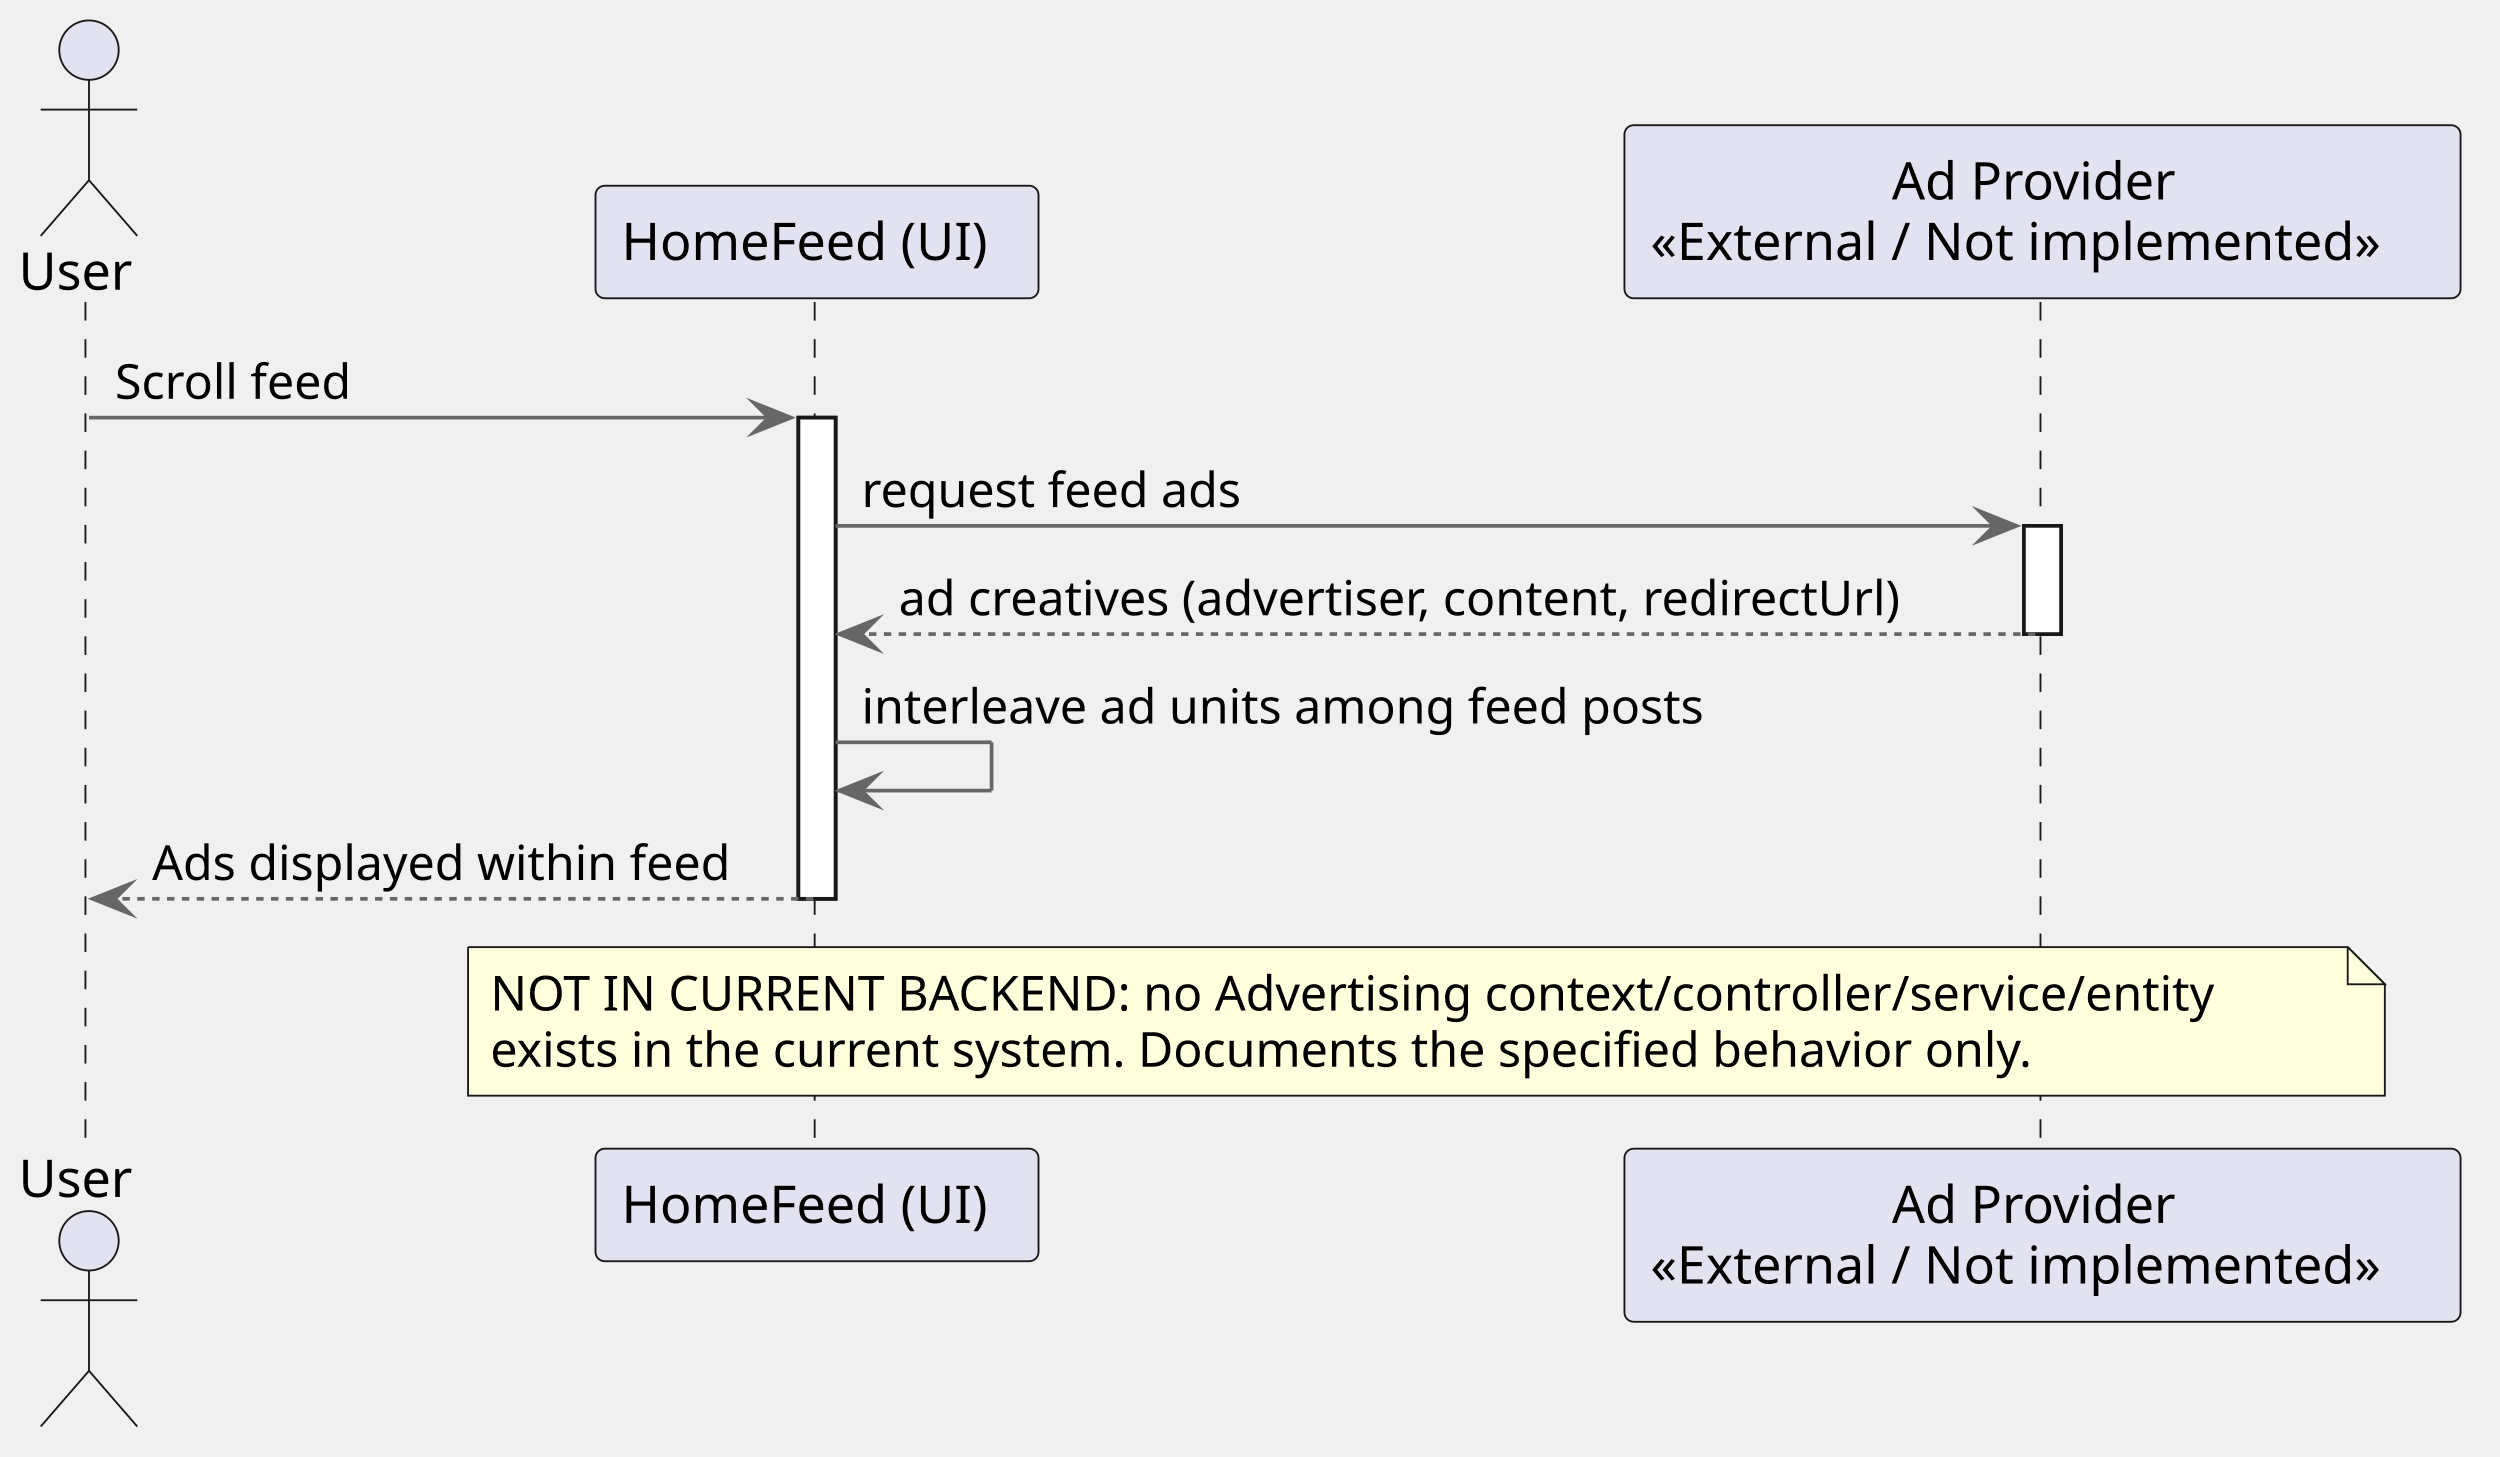
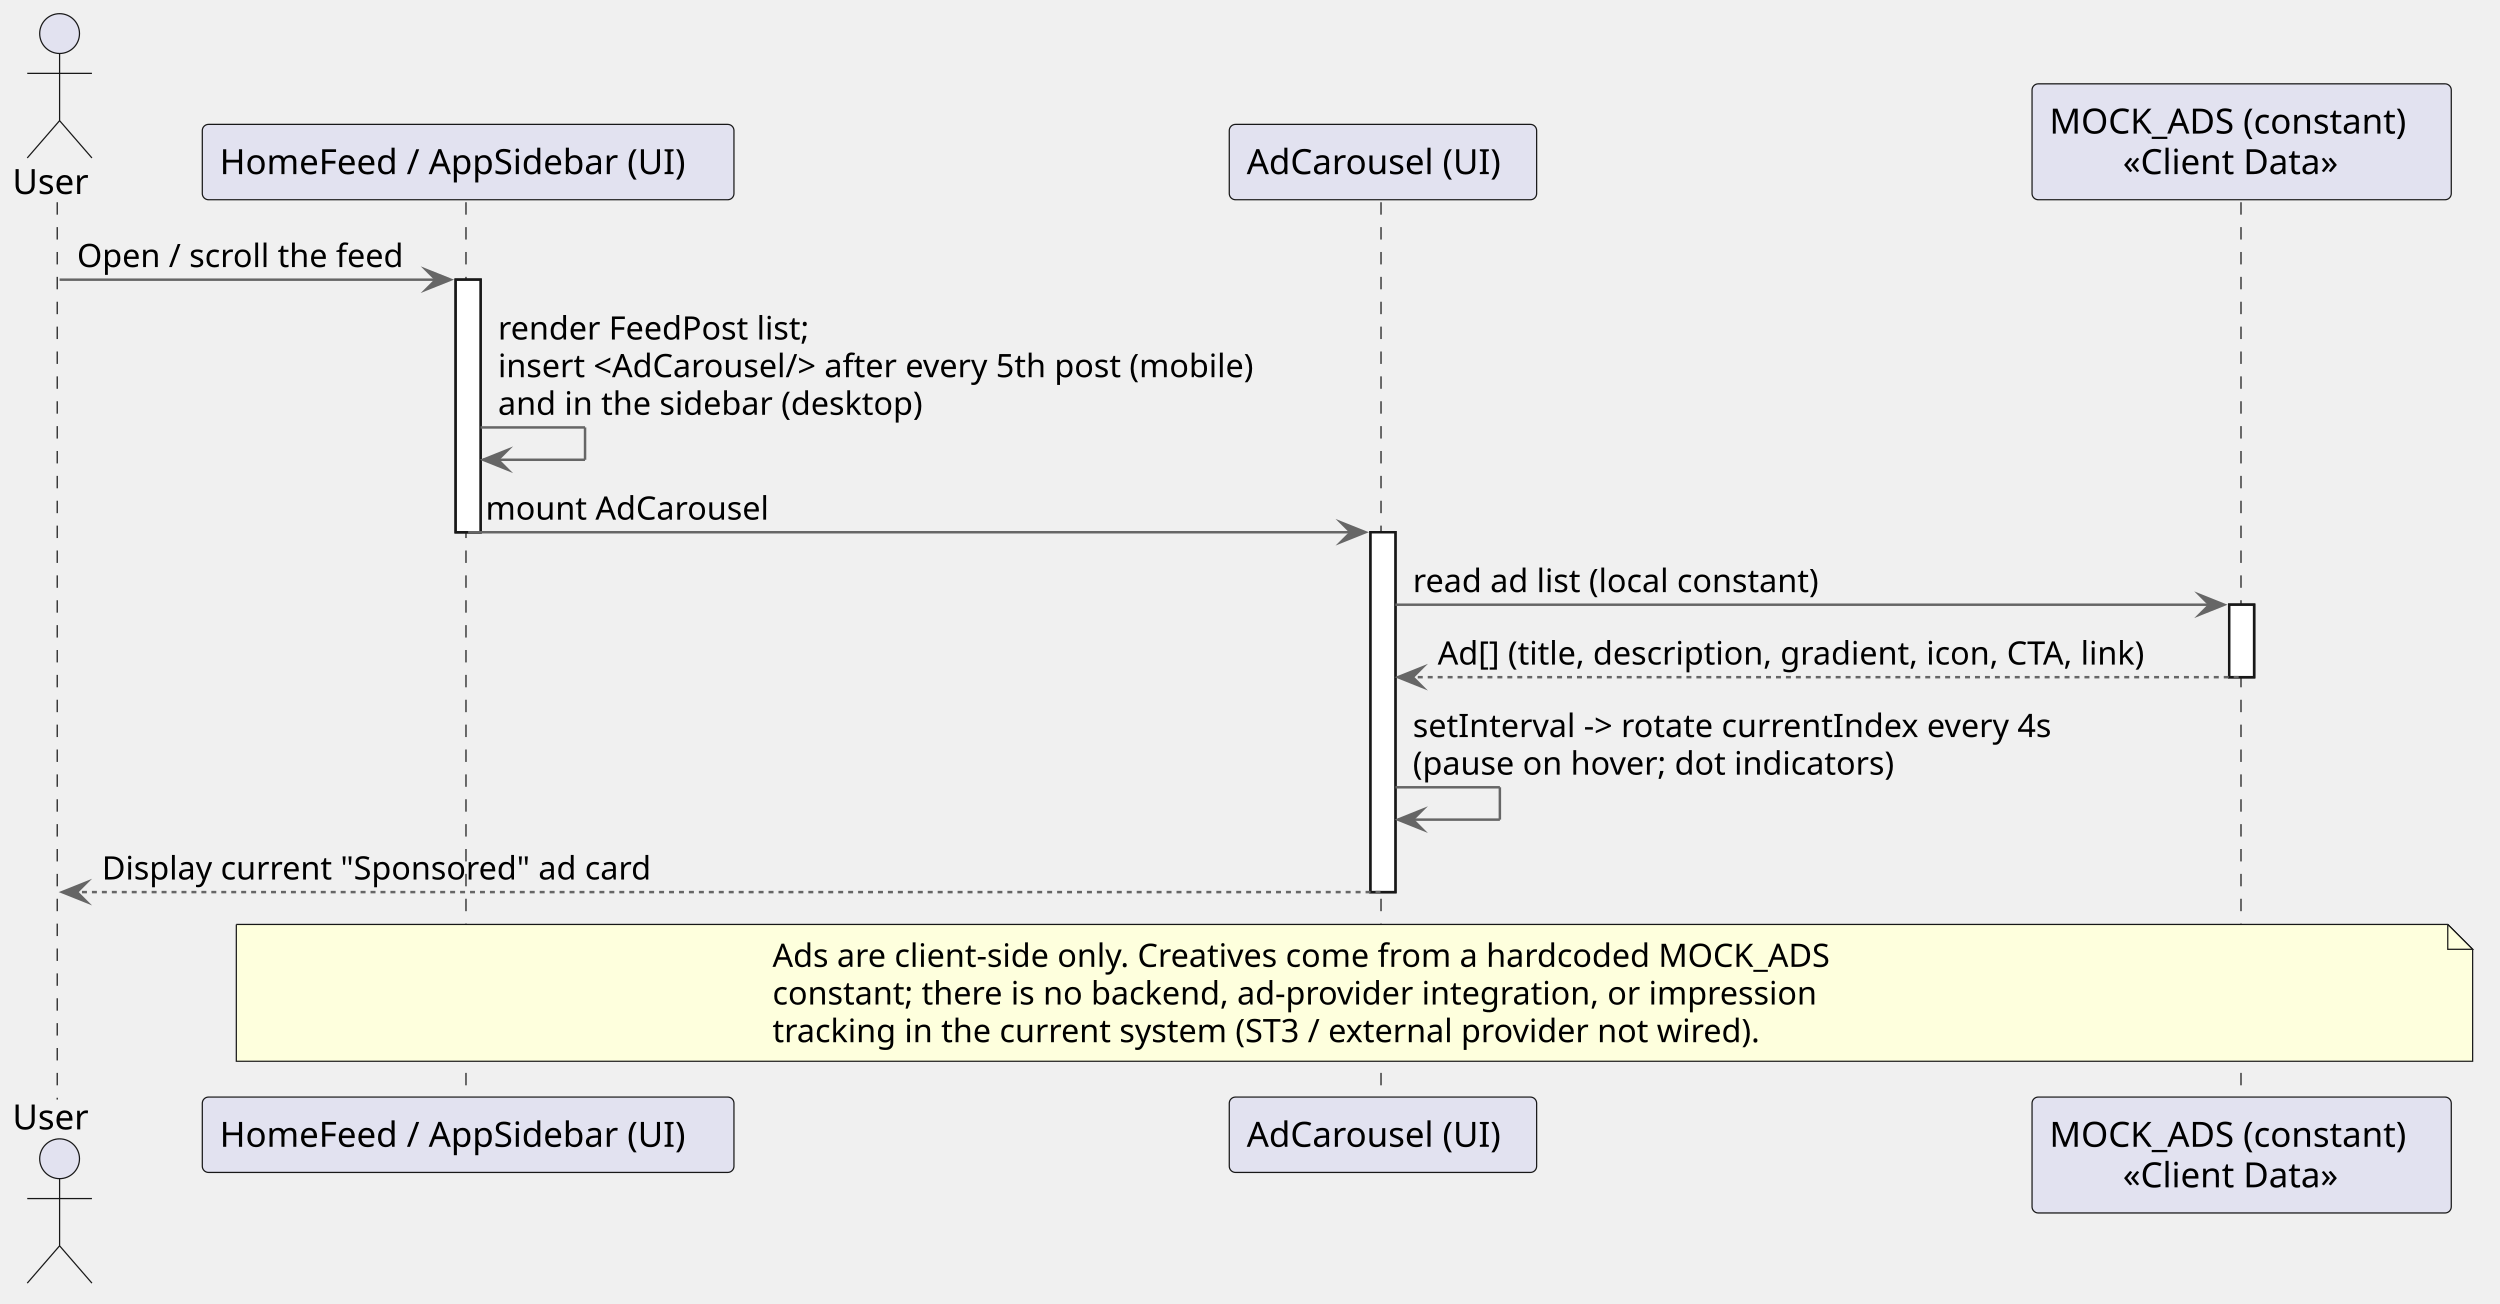
- <svg xmlns="http://www.w3.org/2000/svg" contentStyleType="text/css" data-diagram-type="SEQUENCE" height="392px" preserveAspectRatio="none" style="width:673px;height:392px;background:#FFFFFF;" version="1.1" viewBox="0 0 673 392" width="673px" zoomAndPan="magnify">
+ <svg xmlns="http://www.w3.org/2000/svg" contentStyleType="text/css" data-diagram-type="SEQUENCE" height="524px" preserveAspectRatio="none" style="width:1005px;height:524px;background:#FFFFFF;" version="1.1" viewBox="0 0 1005 524" width="1005px" zoomAndPan="magnify">
  <defs />
  <g>
    <g>
-       <rect fill="#FFFFFF" height="129.531" style="stroke:#181818;stroke-width:1;" width="10" x="214.936" y="112.43" />
+       <rect fill="#FFFFFF" height="101.531" style="stroke:#181818;stroke-width:1;" width="10" x="183.188" y="112.43" />
    </g>
    <g>
-       <rect fill="#FFFFFF" height="29.133" style="stroke:#181818;stroke-width:1;" width="10" x="544.839" y="141.562" />
+       <rect fill="#FFFFFF" height="144.664" style="stroke:#181818;stroke-width:1;" width="10" x="550.947" y="213.961" />
+     </g>
+     <g>
+       <rect fill="#FFFFFF" height="29.133" style="stroke:#181818;stroke-width:1;" width="10" x="896.148" y="243.094" />
    </g>
    <g class="participant-lifeline" data-entity-uid="part1" data-qualified-name="user" data-source-line="7" id="part1-lifeline">
      <g>
-         <rect fill="#000000" fill-opacity="0" height="228.93" width="8" x="19.955" y="81.297" />
-         <line style="stroke:#181818;stroke-width:0.5;stroke-dasharray:5,5;" x1="23" x2="23" y1="81.297" y2="310.227" />
+         <rect fill="#000000" fill-opacity="0" height="360.727" width="8" x="19.955" y="81.297" />
+         <line style="stroke:#181818;stroke-width:0.5;stroke-dasharray:5,5;" x1="23" x2="23" y1="81.297" y2="442.023" />
      </g>
    </g>
    <g class="participant-lifeline" data-entity-uid="part2" data-qualified-name="ui" data-source-line="8" id="part2-lifeline">
      <g>
-         <rect fill="#000000" fill-opacity="0" height="228.93" width="8" x="215.936" y="81.297" />
-         <line style="stroke:#181818;stroke-width:0.5;stroke-dasharray:5,5;" x1="219.307" x2="219.307" y1="81.297" y2="310.227" />
+         <rect fill="#000000" fill-opacity="0" height="360.727" width="8" x="184.188" y="81.297" />
+         <line style="stroke:#181818;stroke-width:0.5;stroke-dasharray:5,5;" x1="187.325" x2="187.325" y1="81.297" y2="442.023" />
      </g>
    </g>
-     <g class="participant-lifeline" data-entity-uid="part3" data-qualified-name="ads" data-source-line="9" id="part3-lifeline">
+     <g class="participant-lifeline" data-entity-uid="part3" data-qualified-name="ad" data-source-line="9" id="part3-lifeline">
      <g>
-         <rect fill="#000000" fill-opacity="0" height="228.93" width="8" x="545.839" y="81.297" />
-         <line style="stroke:#181818;stroke-width:0.5;stroke-dasharray:5,5;" x1="549.295" x2="549.295" y1="81.297" y2="310.227" />
+         <rect fill="#000000" fill-opacity="0" height="360.727" width="8" x="551.947" y="81.297" />
+         <line style="stroke:#181818;stroke-width:0.5;stroke-dasharray:5,5;" x1="555.168" x2="555.168" y1="81.297" y2="442.023" />
+       </g>
+     </g>
+     <g class="participant-lifeline" data-entity-uid="part4" data-qualified-name="ads" data-source-line="10" id="part4-lifeline">
+       <g>
+         <rect fill="#000000" fill-opacity="0" height="360.727" width="8" x="897.148" y="81.297" />
+         <line style="stroke:#181818;stroke-width:0.5;stroke-dasharray:5,5;" x1="900.881" x2="900.881" y1="81.297" y2="442.023" />
      </g>
    </g>
    <g class="participant participant-head" data-entity-uid="part1" data-qualified-name="user" data-source-line="7" id="part1-head">
      <text fill="#000000" font-family="sans-serif" font-size="14" lengthAdjust="spacing" textLength="31.91" x="5" y="77.995">User</text>
      <ellipse cx="23.955" cy="13.5" fill="#E2E2F0" rx="8" ry="8" style="stroke:#181818;stroke-width:0.5;" />
      <path d="M23.955,21.5 L23.955,48.5 M10.955,29.5 L36.955,29.5 M23.955,48.5 L10.955,63.5 M23.955,48.5 L36.955,63.5" fill="none" style="stroke:#181818;stroke-width:0.5;" />
    </g>
    <g class="participant participant-tail" data-entity-uid="part1" data-qualified-name="user" data-source-line="7" id="part1-tail">
-       <text fill="#000000" font-family="sans-serif" font-size="14" lengthAdjust="spacing" textLength="31.91" x="5" y="322.222">User</text>
-       <ellipse cx="23.955" cy="334.023" fill="#E2E2F0" rx="8" ry="8" style="stroke:#181818;stroke-width:0.5;" />
-       <path d="M23.955,342.023 L23.955,369.023 M10.955,350.023 L36.955,350.023 M23.955,369.023 L10.955,384.023 M23.955,369.023 L36.955,384.023" fill="none" style="stroke:#181818;stroke-width:0.5;" />
+       <text fill="#000000" font-family="sans-serif" font-size="14" lengthAdjust="spacing" textLength="31.91" x="5" y="454.019">User</text>
+       <ellipse cx="23.955" cy="465.82" fill="#E2E2F0" rx="8" ry="8" style="stroke:#181818;stroke-width:0.5;" />
+       <path d="M23.955,473.82 L23.955,500.82 M10.955,481.82 L36.955,481.82 M23.955,500.82 L10.955,515.82 M23.955,500.82 L36.955,515.82" fill="none" style="stroke:#181818;stroke-width:0.5;" />
    </g>
    <g class="participant participant-head" data-entity-uid="part2" data-qualified-name="ui" data-source-line="8" id="part2-head">
-       <rect fill="#E2E2F0" height="30.297" rx="2.5" ry="2.5" style="stroke:#181818;stroke-width:0.5;" width="119.26" x="160.307" y="50" />
-       <text fill="#000000" font-family="sans-serif" font-size="14" lengthAdjust="spacing" textLength="105.26" x="167.307" y="69.995">HomeFeed (UI)</text>
+       <rect fill="#E2E2F0" height="30.297" rx="2.5" ry="2.5" style="stroke:#181818;stroke-width:0.5;" width="213.726" x="81.325" y="50" />
+       <text fill="#000000" font-family="sans-serif" font-size="14" lengthAdjust="spacing" textLength="199.726" x="88.325" y="69.995">HomeFeed / AppSidebar (UI)</text>
    </g>
    <g class="participant participant-tail" data-entity-uid="part2" data-qualified-name="ui" data-source-line="8" id="part2-tail">
-       <rect fill="#E2E2F0" height="30.297" rx="2.5" ry="2.5" style="stroke:#181818;stroke-width:0.5;" width="119.26" x="160.307" y="309.227" />
-       <text fill="#000000" font-family="sans-serif" font-size="14" lengthAdjust="spacing" textLength="105.26" x="167.307" y="329.222">HomeFeed (UI)</text>
+       <rect fill="#E2E2F0" height="30.297" rx="2.5" ry="2.5" style="stroke:#181818;stroke-width:0.5;" width="213.726" x="81.325" y="441.023" />
+       <text fill="#000000" font-family="sans-serif" font-size="14" lengthAdjust="spacing" textLength="199.726" x="88.325" y="461.019">HomeFeed / AppSidebar (UI)</text>
    </g>
-     <g class="participant participant-head" data-entity-uid="part3" data-qualified-name="ads" data-source-line="9" id="part3-head">
-       <rect fill="#E2E2F0" height="46.594" rx="2.5" ry="2.5" style="stroke:#181818;stroke-width:0.5;" width="225.087" x="437.295" y="33.703" />
-       <text fill="#000000" font-family="sans-serif" font-size="14" lengthAdjust="spacing" textLength="81.108" x="509.285" y="53.698">Ad Provider</text>
-       <text fill="#000000" font-family="sans-serif" font-size="14" lengthAdjust="spacing" textLength="211.087" x="444.295" y="69.995">«External / Not implemented»</text>
+     <g class="participant participant-head" data-entity-uid="part3" data-qualified-name="ad" data-source-line="9" id="part3-head">
+       <rect fill="#E2E2F0" height="30.297" rx="2.5" ry="2.5" style="stroke:#181818;stroke-width:0.5;" width="123.56" x="494.168" y="50" />
+       <text fill="#000000" font-family="sans-serif" font-size="14" lengthAdjust="spacing" textLength="109.56" x="501.168" y="69.995">AdCarousel (UI)</text>
    </g>
-     <g class="participant participant-tail" data-entity-uid="part3" data-qualified-name="ads" data-source-line="9" id="part3-tail">
-       <rect fill="#E2E2F0" height="46.594" rx="2.5" ry="2.5" style="stroke:#181818;stroke-width:0.5;" width="225.087" x="437.295" y="309.227" />
-       <text fill="#000000" font-family="sans-serif" font-size="14" lengthAdjust="spacing" textLength="81.108" x="509.285" y="329.222">Ad Provider</text>
-       <text fill="#000000" font-family="sans-serif" font-size="14" lengthAdjust="spacing" textLength="211.087" x="444.295" y="345.519">«External / Not implemented»</text>
+     <g class="participant participant-tail" data-entity-uid="part3" data-qualified-name="ad" data-source-line="9" id="part3-tail">
+       <rect fill="#E2E2F0" height="30.297" rx="2.5" ry="2.5" style="stroke:#181818;stroke-width:0.5;" width="123.56" x="494.168" y="441.023" />
+       <text fill="#000000" font-family="sans-serif" font-size="14" lengthAdjust="spacing" textLength="109.56" x="501.168" y="461.019">AdCarousel (UI)</text>
+     </g>
+     <g class="participant participant-head" data-entity-uid="part4" data-qualified-name="ads" data-source-line="10" id="part4-head">
+       <rect fill="#E2E2F0" height="46.594" rx="2.5" ry="2.5" style="stroke:#181818;stroke-width:0.5;" width="168.533" x="816.881" y="33.703" />
+       <text fill="#000000" font-family="sans-serif" font-size="14" lengthAdjust="spacing" textLength="154.533" x="823.881" y="53.698">MOCK_ADS (constant)</text>
+       <text fill="#000000" font-family="sans-serif" font-size="14" lengthAdjust="spacing" textLength="95.539" x="853.378" y="69.995">«Client Data»</text>
+     </g>
+     <g class="participant participant-tail" data-entity-uid="part4" data-qualified-name="ads" data-source-line="10" id="part4-tail">
+       <rect fill="#E2E2F0" height="46.594" rx="2.5" ry="2.5" style="stroke:#181818;stroke-width:0.5;" width="168.533" x="816.881" y="441.023" />
+       <text fill="#000000" font-family="sans-serif" font-size="14" lengthAdjust="spacing" textLength="154.533" x="823.881" y="461.019">MOCK_ADS (constant)</text>
+       <text fill="#000000" font-family="sans-serif" font-size="14" lengthAdjust="spacing" textLength="95.539" x="853.378" y="477.315">«Client Data»</text>
    </g>
    <g>
-       <rect fill="#FFFFFF" height="129.531" style="stroke:#181818;stroke-width:1;" width="10" x="214.936" y="112.43" />
+       <rect fill="#FFFFFF" height="101.531" style="stroke:#181818;stroke-width:1;" width="10" x="183.188" y="112.43" />
    </g>
    <g>
-       <rect fill="#FFFFFF" height="29.133" style="stroke:#181818;stroke-width:1;" width="10" x="544.839" y="141.562" />
+       <rect fill="#FFFFFF" height="144.664" style="stroke:#181818;stroke-width:1;" width="10" x="550.947" y="213.961" />
    </g>
-     <g class="message" data-entity-1="part1" data-entity-2="part2" data-source-line="11" id="msg1">
-       <polygon fill="#666666" points="202.936,108.43,212.936,112.43,202.936,116.43,206.936,112.43" style="stroke:#666666;stroke-width:1;stroke-linejoin:miter;stroke-miterlimit:10;" />
-       <line style="stroke:#666666;stroke-width:1;" x1="23.955" x2="208.936" y1="112.43" y2="112.43" />
-       <text fill="#000000" font-family="sans-serif" font-size="13" lengthAdjust="spacing" textLength="68.878" x="30.955" y="107.364">Scroll feed</text>
+     <g>
+       <rect fill="#FFFFFF" height="29.133" style="stroke:#181818;stroke-width:1;" width="10" x="896.148" y="243.094" />
    </g>
-     <g class="message" data-entity-1="part2" data-entity-2="part3" data-source-line="13" id="msg2">
-       <polygon fill="#666666" points="532.839,137.562,542.839,141.562,532.839,145.562,536.839,141.562" style="stroke:#666666;stroke-width:1;stroke-linejoin:miter;stroke-miterlimit:10;" />
-       <line style="stroke:#666666;stroke-width:1;" x1="224.936" x2="538.839" y1="141.562" y2="141.562" />
-       <text fill="#000000" font-family="sans-serif" font-size="13" lengthAdjust="spacing" textLength="109.783" x="231.936" y="136.497">request feed ads</text>
+     <g class="message" data-entity-1="part1" data-entity-2="part2" data-source-line="12" id="msg1">
+       <polygon fill="#666666" points="171.188,108.43,181.188,112.43,171.188,116.43,175.188,112.43" style="stroke:#666666;stroke-width:1;stroke-linejoin:miter;stroke-miterlimit:10;" />
+       <line style="stroke:#666666;stroke-width:1;" x1="23.955" x2="177.188" y1="112.43" y2="112.43" />
+       <text fill="#000000" font-family="sans-serif" font-size="13" lengthAdjust="spacing" textLength="140.232" x="30.955" y="107.364">Open / scroll the feed</text>
    </g>
-     <g class="message" data-entity-1="part3" data-entity-2="part2" data-source-line="15" id="msg3">
-       <polygon fill="#666666" points="235.936,166.695,225.936,170.695,235.936,174.695,231.936,170.695" style="stroke:#666666;stroke-width:1;stroke-linejoin:miter;stroke-miterlimit:10;" />
-       <line style="stroke:#666666;stroke-width:1;stroke-dasharray:2,2;" x1="229.936" x2="548.839" y1="170.695" y2="170.695" />
-       <text fill="#000000" font-family="sans-serif" font-size="13" lengthAdjust="spacing" textLength="295.902" x="241.936" y="165.629">ad creatives (advertiser, content, redirectUrl)</text>
+     <g class="message" data-entity-1="part2" data-entity-2="part2" data-source-line="14" id="msg2">
+       <line style="stroke:#666666;stroke-width:1;" x1="193.188" x2="235.188" y1="171.828" y2="171.828" />
+       <line style="stroke:#666666;stroke-width:1;" x1="235.188" x2="235.188" y1="171.828" y2="184.828" />
+       <line style="stroke:#666666;stroke-width:1;" x1="194.188" x2="235.188" y1="184.828" y2="184.828" />
+       <polygon fill="#666666" points="204.188,180.828,194.188,184.828,204.188,188.828,200.188,184.828" style="stroke:#666666;stroke-width:1;stroke-linejoin:miter;stroke-miterlimit:10;" />
+       <text fill="#000000" font-family="sans-serif" font-size="13" lengthAdjust="spacing" textLength="134.304" x="200.188" y="136.497">render FeedPost list;</text>
+       <text fill="#000000" font-family="sans-serif" font-size="13" lengthAdjust="spacing" textLength="333.76" x="200.188" y="151.629">insert &lt;AdCarousel/&gt; after every 5th post (mobile)</text>
+       <text fill="#000000" font-family="sans-serif" font-size="13" lengthAdjust="spacing" textLength="184.368" x="200.188" y="166.762">and in the sidebar (desktop)</text>
    </g>
-     <g class="message" data-entity-1="part2" data-entity-2="part2" data-source-line="17" id="msg4">
-       <line style="stroke:#666666;stroke-width:1;" x1="224.936" x2="266.937" y1="199.828" y2="199.828" />
-       <line style="stroke:#666666;stroke-width:1;" x1="266.937" x2="266.937" y1="199.828" y2="212.828" />
-       <line style="stroke:#666666;stroke-width:1;" x1="225.936" x2="266.937" y1="212.828" y2="212.828" />
-       <polygon fill="#666666" points="235.936,208.828,225.936,212.828,235.936,216.828,231.936,212.828" style="stroke:#666666;stroke-width:1;stroke-linejoin:miter;stroke-miterlimit:10;" />
-       <text fill="#000000" font-family="sans-serif" font-size="13" lengthAdjust="spacing" textLength="243.147" x="231.936" y="194.762">interleave ad units among feed posts</text>
+     <g class="message" data-entity-1="part2" data-entity-2="part3" data-source-line="15" id="msg3">
+       <polygon fill="#666666" points="538.947,209.961,548.947,213.961,538.947,217.961,542.947,213.961" style="stroke:#666666;stroke-width:1;stroke-linejoin:miter;stroke-miterlimit:10;" />
+       <line style="stroke:#666666;stroke-width:1;" x1="188.188" x2="544.947" y1="213.961" y2="213.961" />
+       <text fill="#000000" font-family="sans-serif" font-size="13" lengthAdjust="spacing" textLength="120.434" x="195.188" y="208.895">mount AdCarousel</text>
    </g>
-     <g class="message" data-entity-1="part2" data-entity-2="part1" data-source-line="18" id="msg5">
-       <polygon fill="#666666" points="34.955,237.961,24.955,241.961,34.955,245.961,30.955,241.961" style="stroke:#666666;stroke-width:1;stroke-linejoin:miter;stroke-miterlimit:10;" />
-       <line style="stroke:#666666;stroke-width:1;stroke-dasharray:2,2;" x1="28.955" x2="218.936" y1="241.961" y2="241.961" />
-       <text fill="#000000" font-family="sans-serif" font-size="13" lengthAdjust="spacing" textLength="166.981" x="40.955" y="236.895">Ads displayed within feed</text>
+     <g class="message" data-entity-1="part3" data-entity-2="part4" data-source-line="18" id="msg4">
+       <polygon fill="#666666" points="884.148,239.094,894.148,243.094,884.148,247.094,888.148,243.094" style="stroke:#666666;stroke-width:1;stroke-linejoin:miter;stroke-miterlimit:10;" />
+       <line style="stroke:#666666;stroke-width:1;" x1="560.947" x2="890.148" y1="243.094" y2="243.094" />
+       <text fill="#000000" font-family="sans-serif" font-size="13" lengthAdjust="spacing" textLength="178.35" x="567.947" y="238.028">read ad list (local constant)</text>
    </g>
-     <path d="M126,254.961 L126,294.961 L642,294.961 L642,264.961 L632,254.961 L126,254.961" fill="#FEFFDD" style="stroke:#181818;stroke-width:0.5;" />
-     <path d="M632,254.961 L632,264.961 L642,264.961 L632,254.961" fill="#FEFFDD" style="stroke:#181818;stroke-width:0.5;" />
-     <text fill="#000000" font-family="sans-serif" font-size="13" lengthAdjust="spacing" textLength="495.46" x="132" y="272.028">NOT IN CURRENT BACKEND: no Advertising context/controller/service/entity</text>
-     <text fill="#000000" font-family="sans-serif" font-size="13" lengthAdjust="spacing" textLength="449.23" x="132" y="287.161">exists in the current system. Documents the specified behavior only.</text>
+     <g class="message" data-entity-1="part4" data-entity-2="part3" data-source-line="20" id="msg5">
+       <polygon fill="#666666" points="571.947,268.227,561.947,272.227,571.947,276.227,567.947,272.227" style="stroke:#666666;stroke-width:1;stroke-linejoin:miter;stroke-miterlimit:10;" />
+       <line style="stroke:#666666;stroke-width:1;stroke-dasharray:2,2;" x1="565.947" x2="900.148" y1="272.227" y2="272.227" />
+       <text fill="#000000" font-family="sans-serif" font-size="13" lengthAdjust="spacing" textLength="311.2" x="577.947" y="267.161">Ad[] (title, description, gradient, icon, CTA, link)</text>
+     </g>
+     <g class="message" data-entity-1="part3" data-entity-2="part3" data-source-line="22" id="msg6">
+       <line style="stroke:#666666;stroke-width:1;" x1="560.947" x2="602.947" y1="316.492" y2="316.492" />
+       <line style="stroke:#666666;stroke-width:1;" x1="602.947" x2="602.947" y1="316.492" y2="329.492" />
+       <line style="stroke:#666666;stroke-width:1;" x1="561.947" x2="602.947" y1="329.492" y2="329.492" />
+       <polygon fill="#666666" points="571.947,325.492,561.947,329.492,571.947,333.492,567.947,329.492" style="stroke:#666666;stroke-width:1;stroke-linejoin:miter;stroke-miterlimit:10;" />
+       <text fill="#000000" font-family="sans-serif" font-size="13" lengthAdjust="spacing" textLength="280.554" x="567.947" y="296.293">setInterval -&gt; rotate currentIndex every 4s</text>
+       <text fill="#000000" font-family="sans-serif" font-size="13" lengthAdjust="spacing" textLength="209.003" x="567.947" y="311.426">(pause on hover; dot indicators)</text>
+     </g>
+     <g class="message" data-entity-1="part3" data-entity-2="part1" data-source-line="23" id="msg7">
+       <polygon fill="#666666" points="34.955,354.625,24.955,358.625,34.955,362.625,30.955,358.625" style="stroke:#666666;stroke-width:1;stroke-linejoin:miter;stroke-miterlimit:10;" />
+       <line style="stroke:#666666;stroke-width:1;stroke-dasharray:2,2;" x1="28.955" x2="554.947" y1="358.625" y2="358.625" />
+       <text fill="#000000" font-family="sans-serif" font-size="13" lengthAdjust="spacing" textLength="237.764" x="40.955" y="353.559">Display current "Sponsored" ad card</text>
+     </g>
+     <path d="M95,371.625 L95,426.625 L994,426.625 L994,381.625 L984,371.625 L95,371.625" fill="#FEFFDD" style="stroke:#181818;stroke-width:0.5;" />
+     <path d="M984,371.625 L984,381.625 L994,381.625 L984,371.625" fill="#FEFFDD" style="stroke:#181818;stroke-width:0.5;" />
+     <text fill="#000000" font-family="sans-serif" font-size="13" lengthAdjust="spacing" textLength="459.018" x="310.536" y="388.692">Ads are client-side only. Creatives come from a hardcoded MOCK_ADS</text>
+     <text fill="#000000" font-family="sans-serif" font-size="13" lengthAdjust="spacing" textLength="450.144" x="310.536" y="403.825">constant; there is no backend, ad-provider integration, or impression</text>
+     <text fill="#000000" font-family="sans-serif" font-size="13" lengthAdjust="spacing" textLength="430.752" x="310.536" y="418.957">tracking in the current system (ST3 / external provider not wired).</text>
  </g>
</svg>
